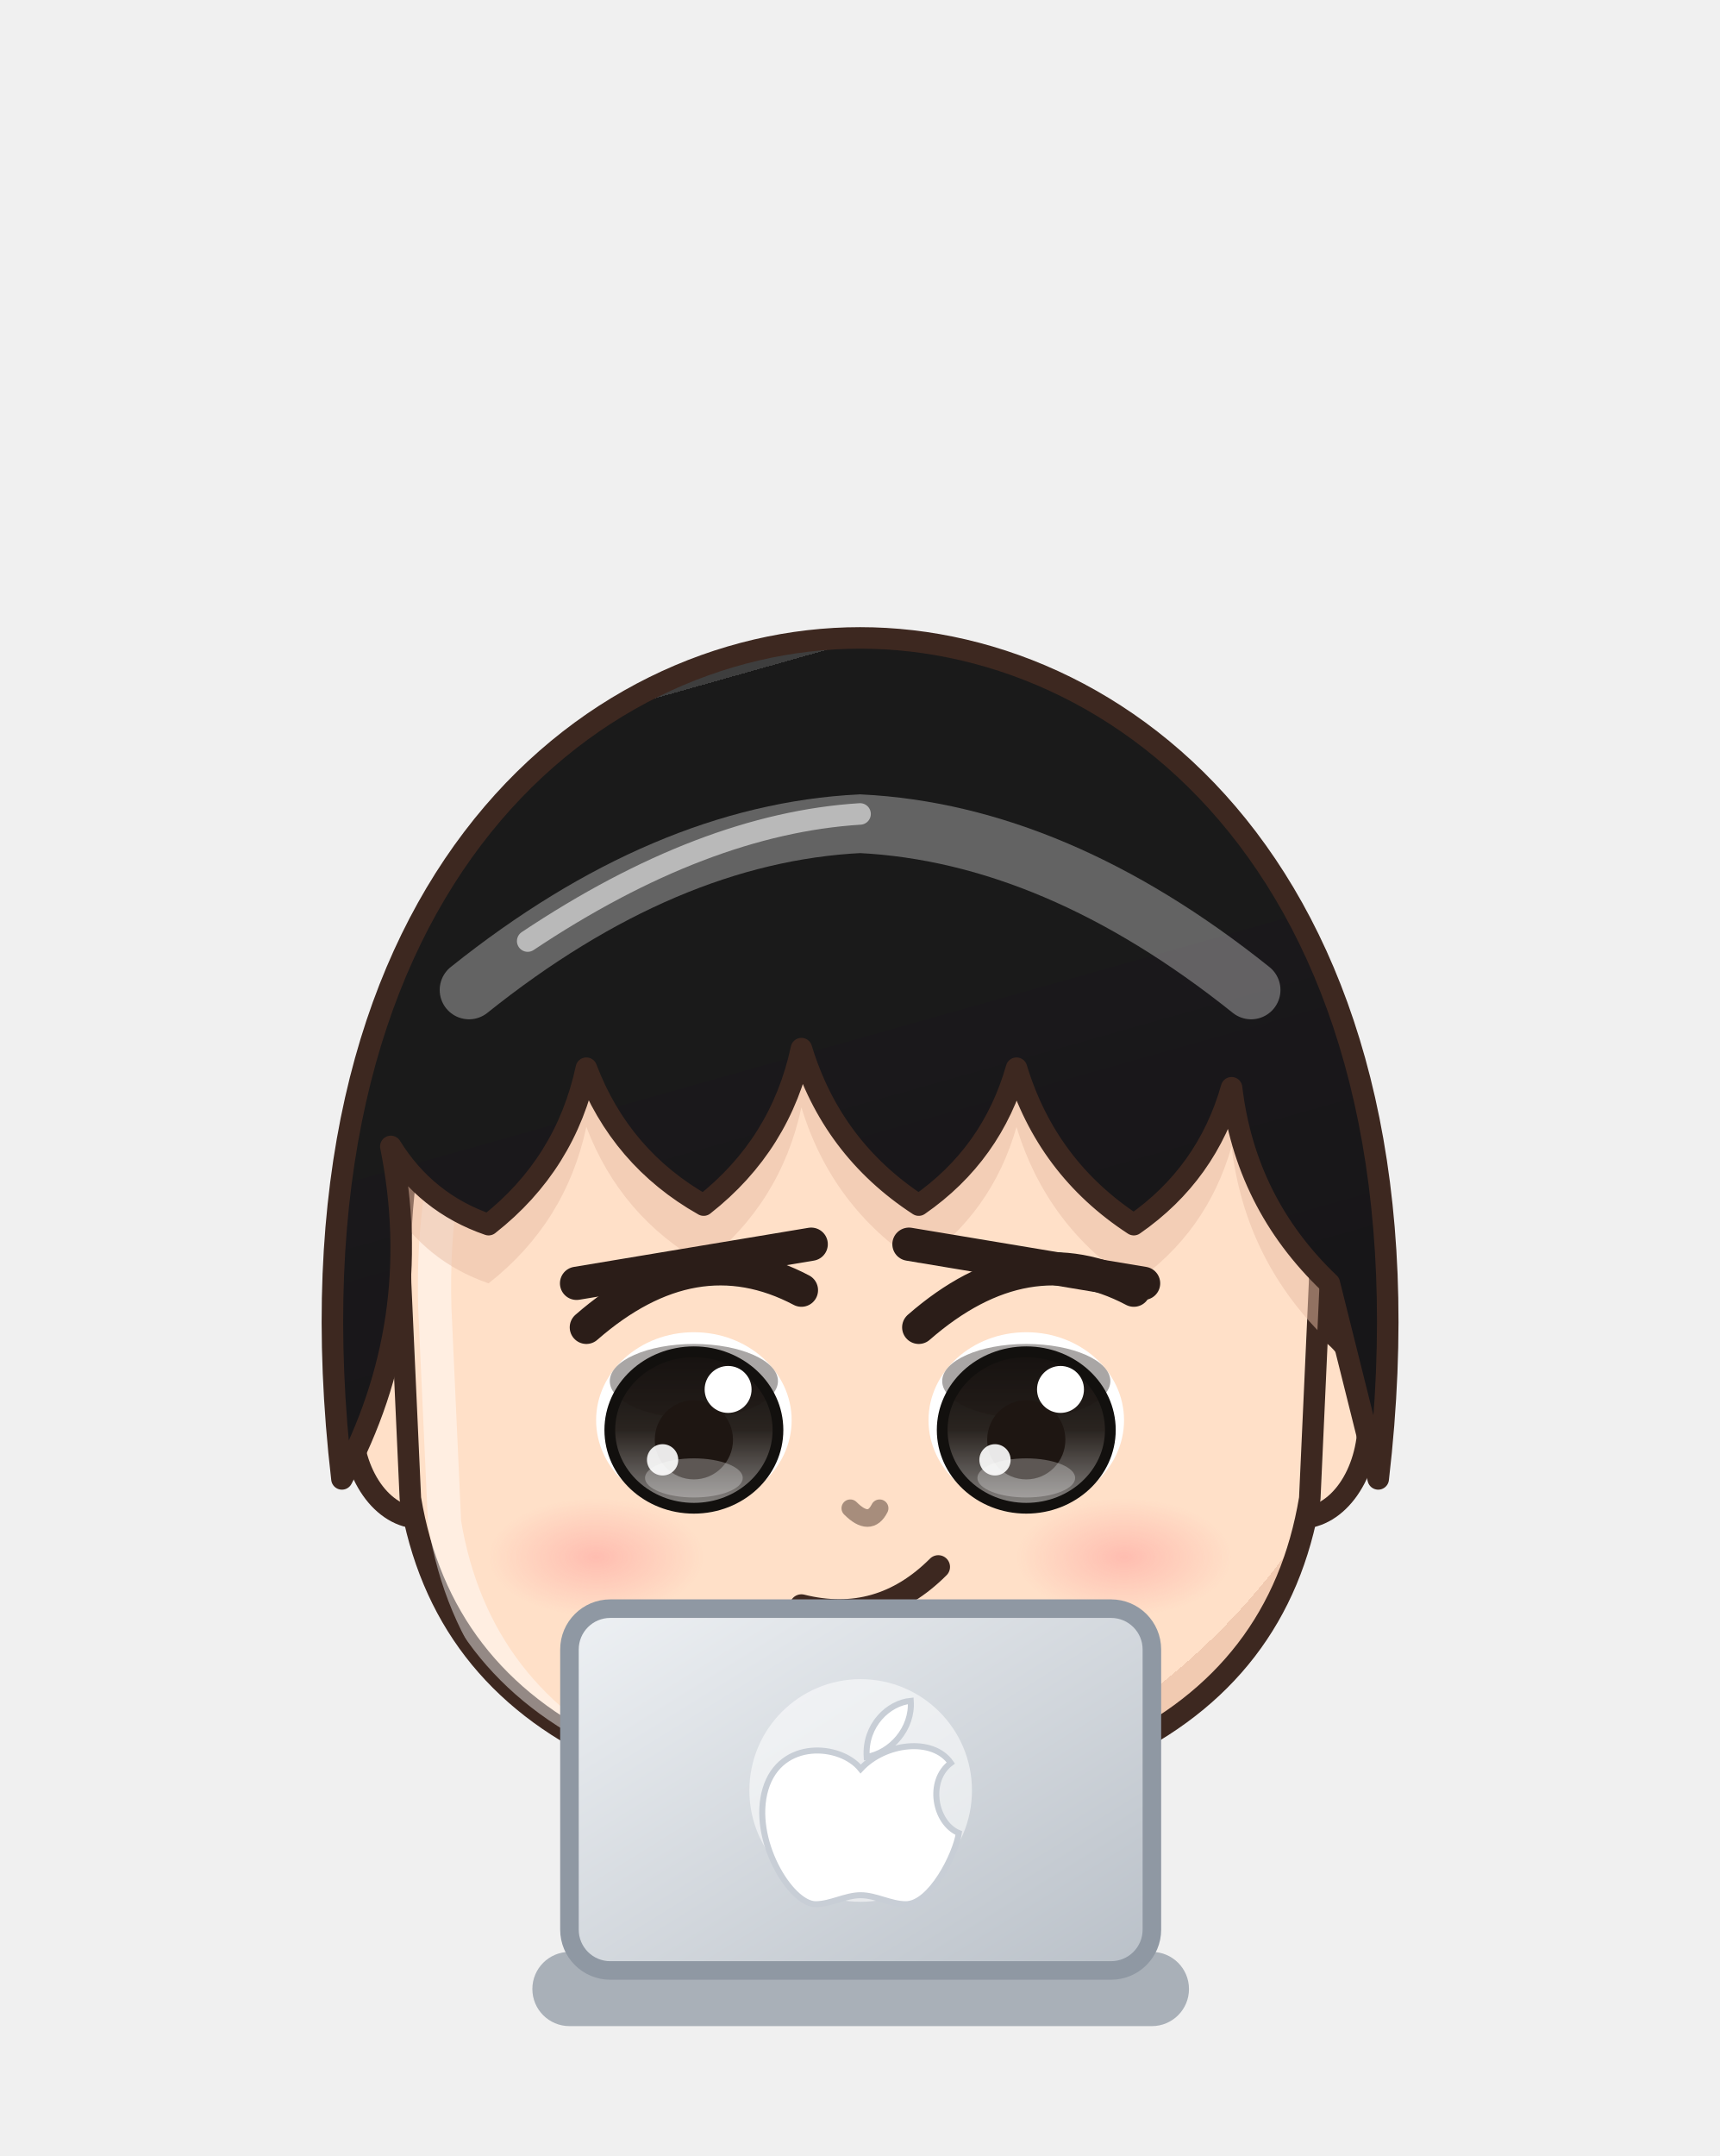
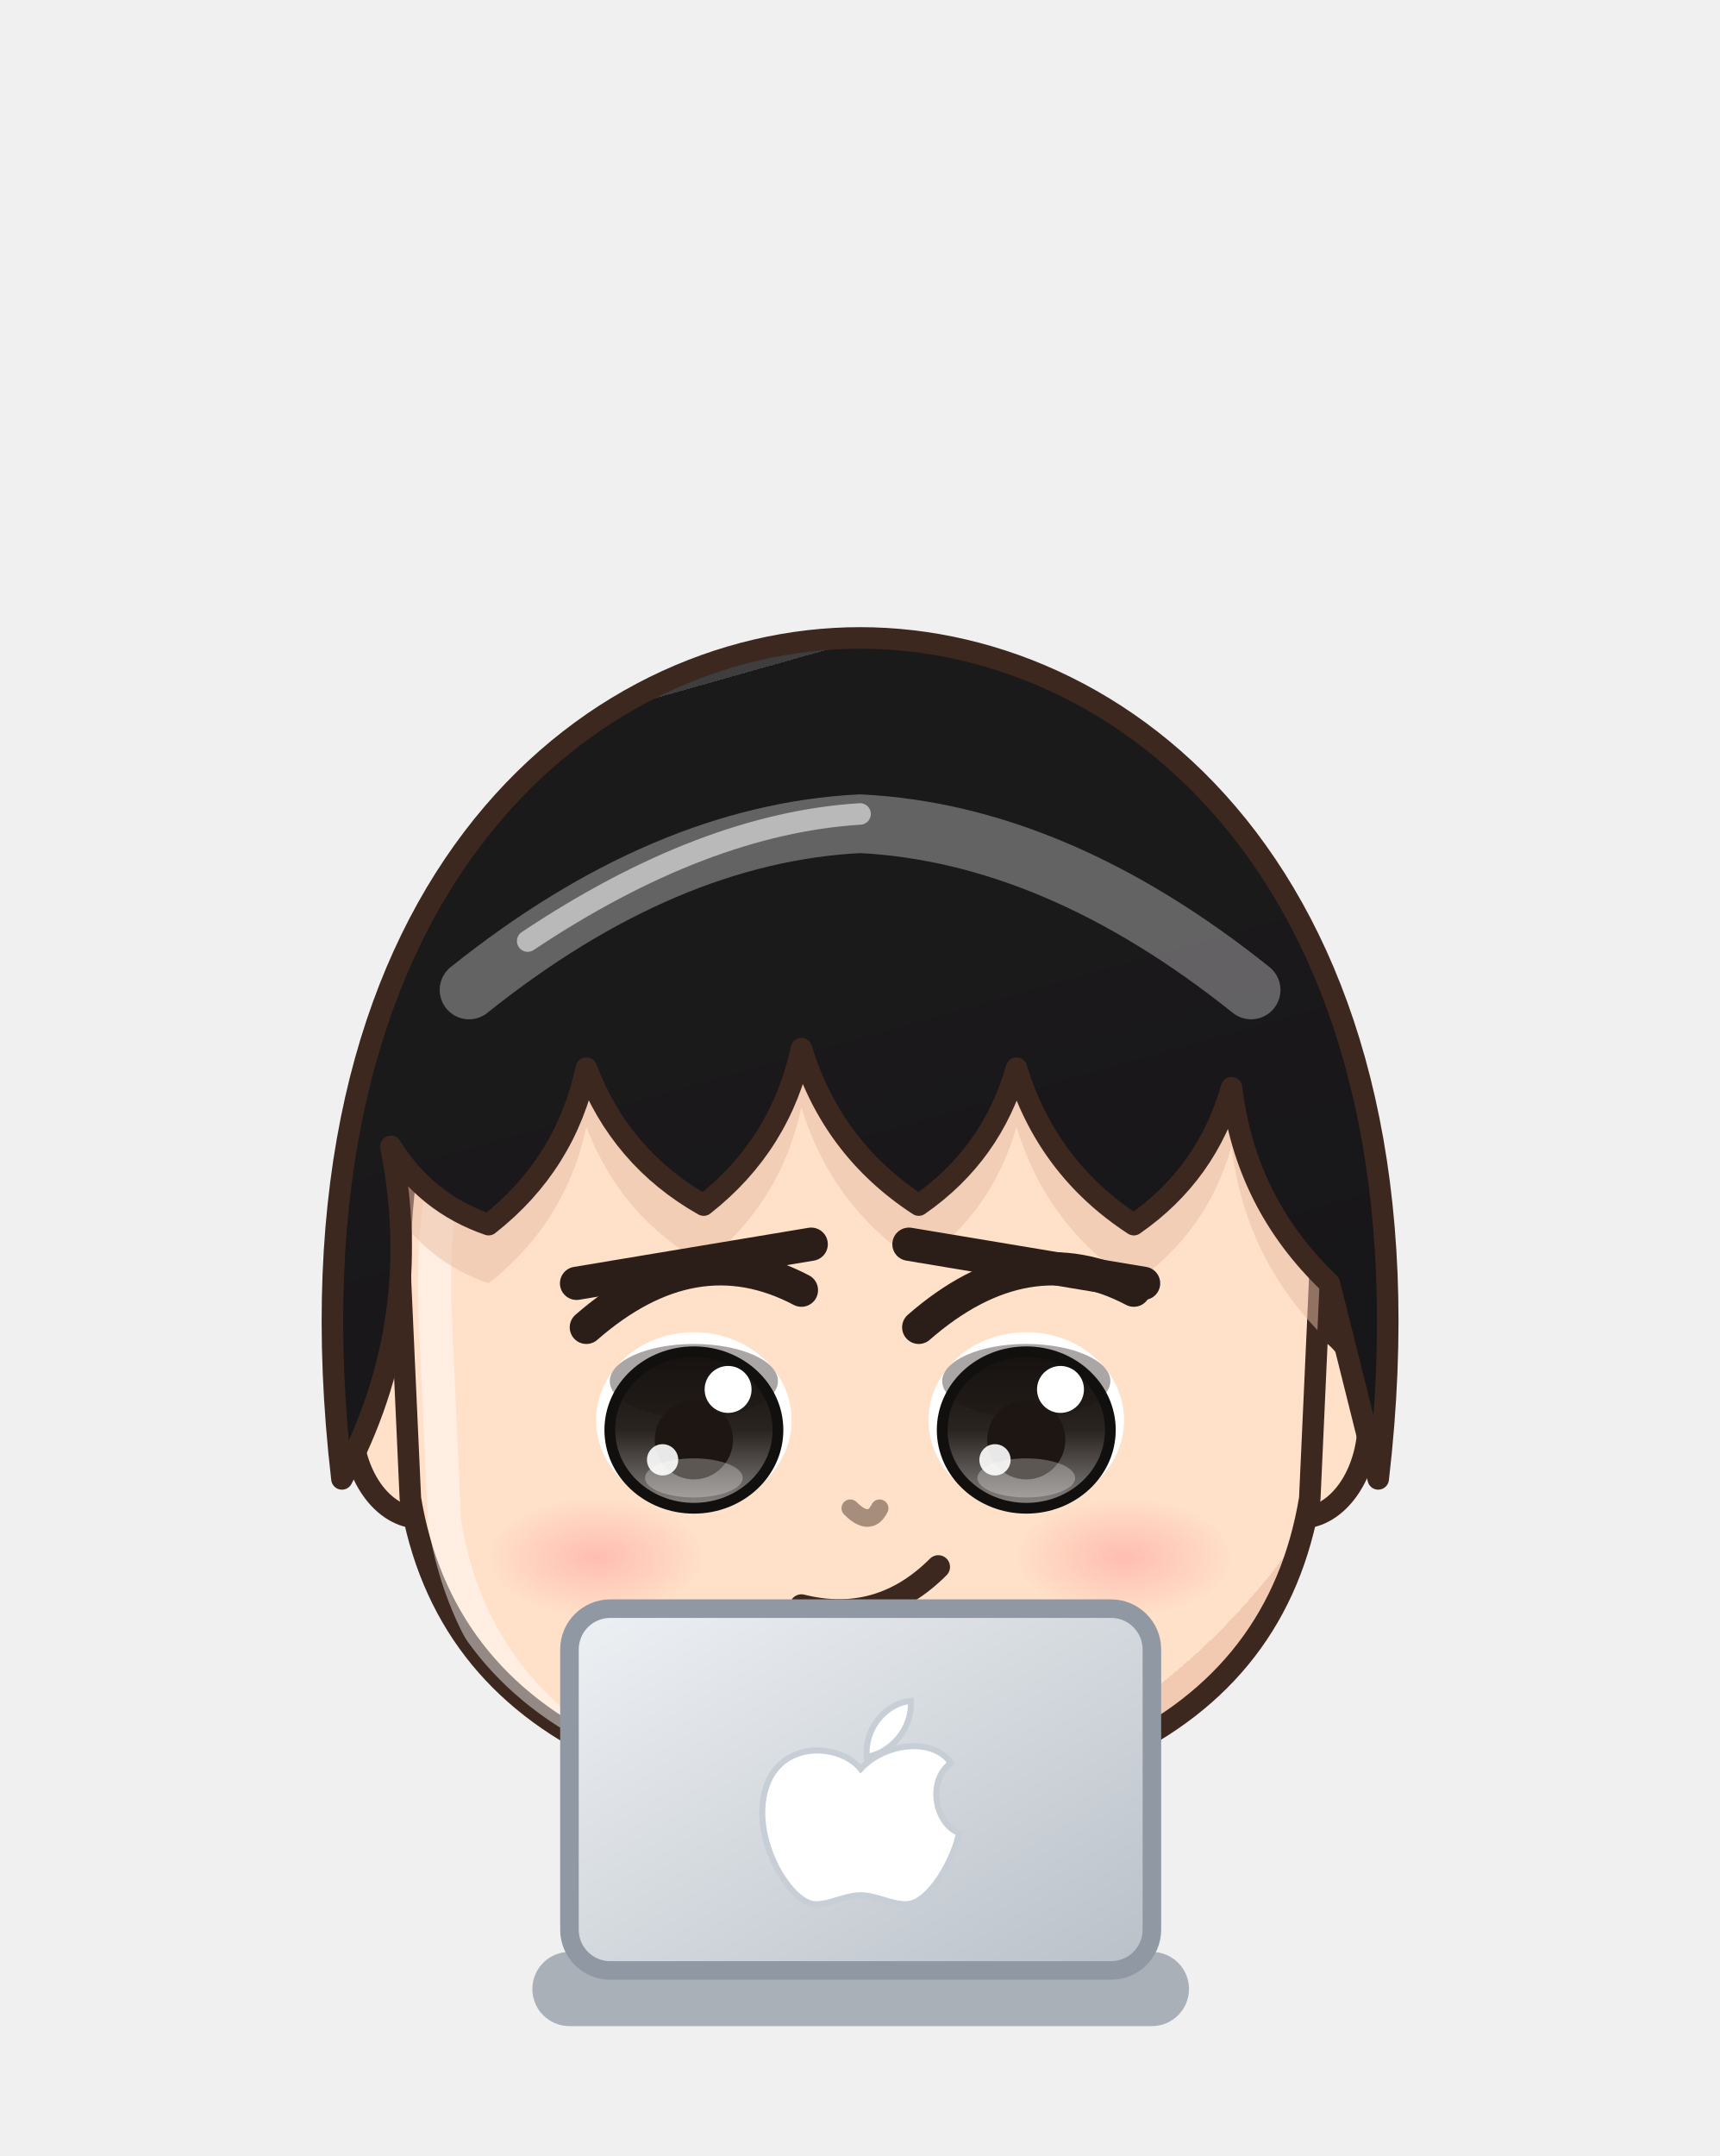
<svg xmlns="http://www.w3.org/2000/svg" viewBox="1590.1 177.8 92.7 116.2" width="92.7" height="116.2">
  <svg x="1590.1" y="177.8" viewBox="-120 -180 240 248.94" width="92.736" height="96.192">
    <defs>
      <linearGradient id="hair234" x1="0" y1="0" x2=".35" y2="1">
        <stop offset="0" stop-color="#3e3e3e" />
        <stop offset=".16" stop-color="#3e3e3e" />
        <stop offset=".16" stop-color="#1a1a1a" />
        <stop offset=".58" stop-color="#1a1a1a" />
        <stop offset=".58" stop-color="#1a181b" />
        <stop offset="1" stop-color="#171618" />
      </linearGradient>
      <radialGradient id="skin234" cx=".4" cy=".32" r=".85">
        <stop offset="0" stop-color="#ffe0c8" />
        <stop offset=".84" stop-color="#ffe0c8" />
        <stop offset=".84" stop-color="#f1cab1" />
        <stop offset="1" stop-color="#f1cab1" />
      </radialGradient>
      <linearGradient id="cloth234" x1="0" y1="0" x2=".45" y2="1">
        <stop offset="0" stop-color="#bc3c4a" />
        <stop offset=".16" stop-color="#bc3c4a" />
        <stop offset=".16" stop-color="#b01828" />
        <stop offset=".6" stop-color="#b01828" />
        <stop offset=".6" stop-color="#951626" />
        <stop offset="1" stop-color="#891422" />
      </linearGradient>
      <linearGradient id="iris234" x1="0" y1="0" x2="0" y2="1">
        <stop offset="0" stop-color="#12100e" />
        <stop offset=".5" stop-color="#2a2420" />
        <stop offset="1" stop-color="#898684" />
      </linearGradient>
      <linearGradient id="gold234" x1="0" y1="0" x2="1" y2="1">
        <stop offset="0" stop-color="#f6d27a" />
        <stop offset=".55" stop-color="#d9a63a" />
        <stop offset="1" stop-color="#a8761e" />
      </linearGradient>
      <linearGradient id="steel234" x1="0" y1="0" x2="1" y2="1">
        <stop offset="0" stop-color="#e4e8ee" />
        <stop offset=".5" stop-color="#9aa3ad" />
        <stop offset="1" stop-color="#5a606a" />
      </linearGradient>
      <linearGradient id="beard234" x1="0" y1="0" x2="0" y2="1">
        <stop offset="0" stop-color="#e6e6ea" />
        <stop offset="1" stop-color="#b8b8c2" />
      </linearGradient>
      <radialGradient id="hawkiris234" cx=".45" cy=".4" r=".7">
        <stop offset="0" stop-color="#ffe27a" />
        <stop offset=".6" stop-color="#e8a52a" />
        <stop offset="1" stop-color="#9a5a12" />
      </radialGradient>
      <linearGradient id="straw234" x1="0" y1="0" x2=".3" y2="1">
        <stop offset="0" stop-color="#ffe7aa" />
        <stop offset=".16" stop-color="#ffe7aa" />
        <stop offset=".16" stop-color="#ffe39a" />
        <stop offset=".58" stop-color="#ffe39a" />
        <stop offset=".58" stop-color="#e9b456" />
        <stop offset="1" stop-color="#d6a54f" />
      </linearGradient>
      <radialGradient id="blush234">
        <stop offset="0" stop-color="#ff7f86" stop-opacity=".9" />
        <stop offset="1" stop-color="#ff7f86" stop-opacity="0" />
      </radialGradient>
      <clipPath id="face234">
        <path d="M -47,-6 C -48,-40 -26,-56 0,-56 C 26,-56 48,-40 47,-6 L 46,16 Q 43,34 26,42 L 12,46 L -12,46 L -26,42 Q -43,34 -46,16 Z" />
      </clipPath>
      <clipPath id="torso234">
        <path d="M -30,50 C -34,68 -28,94 -26,124 L 26,124 C 28,94 34,68 30,50 C 18,40 -18,40 -30,50 Z" />
      </clipPath>
    </defs>
    <ellipse cx="0" cy="208" rx="42" ry="7" fill="#000000" opacity=".16" />
    <g transform="translate(0,67.2) scale(1.364,1.364) translate(0,-44)" />
    <g transform="translate(0,205) scale(1.0,0.76) translate(0,-205)">
      <path d="M -23.5,118 Q -24.5,160.0 -20.5,202 L -5.5,202 Q -1.5,160.0 -2.5,118 Z" fill="#1a1a22" stroke="#3d2820" stroke-width="2.2" stroke-linejoin="round" />
      <path d="M -22,168 Q -24,184.0 -22,200 L -4,200 Q -2,184.0 -4,168 Z" fill="#1a1a22" stroke="#3d2820" stroke-width="2.2" stroke-linejoin="round" />
      <path d="M -18,172 L -18,196" stroke="#ffffff" stroke-width="2" opacity=".18" />
      <ellipse cx="-13" cy="205" rx="14" ry="7" fill="#1f1d26" stroke="#3d2820" stroke-width="2.2" stroke-linejoin="round" />
      <path d="M 2.5,118 Q 1.5,160.0 5.5,202 L 20.5,202 Q 24.5,160.0 23.5,118 Z" fill="#1a1a22" stroke="#3d2820" stroke-width="2.2" stroke-linejoin="round" />
      <path d="M 4,168 Q 2,184.0 4,200 L 22,200 Q 24,184.0 22,168 Z" fill="#1a1a22" stroke="#3d2820" stroke-width="2.2" stroke-linejoin="round" />
      <path d="M 8,172 L 8,196" stroke="#ffffff" stroke-width="2" opacity=".18" />
      <ellipse cx="13" cy="205" rx="14" ry="7" fill="#1f1d26" stroke="#3d2820" stroke-width="2.2" stroke-linejoin="round" />
      <path d="M -30,50 C -34,68 -28,94 -26,124 L 26,124 C 28,94 34,68 30,50 C 18,40 -18,40 -30,50 Z" fill="url(#cloth234)" stroke="#3d2820" stroke-width="2.2" stroke-linejoin="round" />
      <g clip-path="url(#torso234)">
        <path d="M -30,50 C -34,68 -28,94 -26,124 L 26,124 C 28,94 34,68 30,50 C 18,40 -18,40 -30,50 Z" transform="translate(4,3)" fill="none" stroke="#ffffff" stroke-width="5" opacity=".3" />
        <path d="M -30,50 C -34,68 -28,94 -26,124 L 26,124 C 28,94 34,68 30,50 C 18,40 -18,40 -30,50 Z" transform="translate(-6,-2)" fill="none" stroke="#000000" stroke-width="9" opacity=".13" />
      </g>
      <path d="M -12,42 L 0,54 L 12,42" stroke="#1a1a22" stroke-width="5" fill="none" />
      <g clip-path="url(#torso234)">
        <path d="M -24,70 Q -14,62 -8,74 Q -2,86 8,78" stroke="#e6b84a" stroke-width="2" fill="none" />
      </g>
      <ellipse cx="31" cy="88" rx="10" ry="3.2" fill="none" stroke="#e6b84a" stroke-width="2.4" />
      <ellipse cx="31" cy="82" rx="10" ry="3.2" fill="none" stroke="#e6b84a" stroke-width="2.4" />
      <ellipse cx="31" cy="76" rx="10" ry="3.2" fill="none" stroke="#e6b84a" stroke-width="2.4" />
      <path d="M -28,54 L -38,84 L -31,102" stroke="#3d2820" stroke-width="17" fill="none" stroke-linecap="round" stroke-linejoin="round" />
      <path d="M -28,54 L -38,84 L -31,102" stroke="url(#cloth234)" stroke-width="12.6" fill="none" stroke-linecap="round" stroke-linejoin="round" />
      <path d="M -28,54 L -38,84 L -31,102" transform="translate(-2.6,-1)" stroke="#ffffff" stroke-width="2.6" fill="none" stroke-linecap="round" stroke-linejoin="round" opacity=".28" />
      <path d="M 28,54 L 38,84 L 31,102" stroke="#3d2820" stroke-width="17" fill="none" stroke-linecap="round" stroke-linejoin="round" />
      <path d="M 28,54 L 38,84 L 31,102" stroke="url(#cloth234)" stroke-width="12.6" fill="none" stroke-linecap="round" stroke-linejoin="round" />
      <path d="M 28,54 L 38,84 L 31,102" transform="translate(-2.6,-1)" stroke="#ffffff" stroke-width="2.6" fill="none" stroke-linecap="round" stroke-linejoin="round" opacity=".28" />
      <circle cx="-31" cy="102" r="8.5" fill="url(#skin234)" stroke="#3d2820" stroke-width="2.2" />
      <circle cx="31" cy="102" r="8.5" fill="url(#skin234)" stroke="#3d2820" stroke-width="2.2" />
      <path d="M -44,64 L -32,62 L -31,72 L -43,74 Z" fill="#4fb8b0" stroke="#3d2820" stroke-width="1.4" />
      <path d="M -10,34 L 10,34 L 9,46 Q 0,50 -9,46 Z" fill="#f1cab1" />
    </g>
    <g transform="translate(0,67.2) scale(1.364,1.364) translate(0,-44)">
      <ellipse cx="-45" cy="8" rx="7" ry="10" fill="url(#skin234)" stroke="#3d2820" stroke-width="2.2" stroke-linejoin="round" />
      <ellipse cx="45" cy="8" rx="7" ry="10" fill="url(#skin234)" stroke="#3d2820" stroke-width="2.2" stroke-linejoin="round" />
      <path d="M -47,-6 C -48,-40 -26,-56 0,-56 C 26,-56 48,-40 47,-6 L 46,16 Q 43,34 26,42 L 12,46 L -12,46 L -26,42 Q -43,34 -46,16 Z" fill="url(#skin234)" stroke="#3d2820" stroke-width="2.2" stroke-linejoin="round" />
      <g clip-path="url(#face234)">
        <path d="M -47,-6 C -48,-40 -26,-56 0,-56 C 26,-56 48,-40 47,-6 L 46,16 Q 43,34 26,42 L 12,46 L -12,46 L -26,42 Q -43,34 -46,16 Z" transform="translate(3.5,2.5)" fill="none" stroke="#ffffff" stroke-width="3.4" opacity=".45" />
      </g>
      <g clip-path="url(#face234)">
        <path d="M -53,14 C -60,-46 -28,-72 0,-72 C 28,-72 60,-46 53,14 L 48,-6 Q 39.4,-14.2 38,-26 Q 35.5,-17.2 28,-12 Q 19.1,-17.8 16,-28 Q 13.5,-19.2 6,-14 Q -2.9,-19.8 -6,-30 Q -8.1,-20.2 -16,-14 Q -24.5,-18.8 -28,-28 Q -30.1,-18.2 -38,-12 Q -44.4,-14.2 -48,-20 Q -44.4,-2.1 -53,14 Z" transform="translate(0,6)" fill="#e7bca4" opacity=".5" />
      </g>
      <ellipse cx="-17" cy="8" rx="10" ry="9" fill="#ffffff" />
      <ellipse cx="-17" cy="9" rx="8.6" ry="8" fill="url(#iris234)" />
      <ellipse cx="-17" cy="4.0" rx="8.6" ry="3.8" fill="#1e1612" opacity=".38" />
      <ellipse cx="-17" cy="9" rx="8.6" ry="8" fill="none" stroke="#12100e" stroke-width="1.1" />
      <ellipse cx="-17" cy="10" rx="4" ry="4.05" fill="#1e1612" />
      <ellipse cx="-17" cy="13.9" rx="5" ry="2.0" fill="#ffffff" opacity=".28" />
      <circle cx="-13.5" cy="4.85" r="2.4" fill="#ffffff" />
      <circle cx="-20.2" cy="12.05" r="1.6" fill="#ffffff" opacity=".9" />
      <path d="M -28,-1.5 Q -17,-11.1 -6,-5.3" stroke="#2b1d18" stroke-width="3.4" fill="none" stroke-linecap="round" />
      <path d="M -29,-6 L -5,-10" stroke="#2b1d18" stroke-width="3.4" stroke-linecap="round" />
      <ellipse cx="17" cy="8" rx="10" ry="9" fill="#ffffff" />
      <ellipse cx="17" cy="9" rx="8.6" ry="8" fill="url(#iris234)" />
      <ellipse cx="17" cy="4.0" rx="8.6" ry="3.8" fill="#1e1612" opacity=".38" />
      <ellipse cx="17" cy="9" rx="8.6" ry="8" fill="none" stroke="#12100e" stroke-width="1.1" />
      <ellipse cx="17" cy="10" rx="4" ry="4.05" fill="#1e1612" />
      <ellipse cx="17" cy="13.9" rx="5" ry="2.0" fill="#ffffff" opacity=".28" />
      <circle cx="20.5" cy="4.85" r="2.4" fill="#ffffff" />
      <circle cx="13.8" cy="12.05" r="1.6" fill="#ffffff" opacity=".9" />
      <path d="M 6,-1.5 Q 17,-11.1 28,-5.3" stroke="#2b1d18" stroke-width="3.4" fill="none" stroke-linecap="round" />
      <path d="M 5,-10 L 29,-6" stroke="#2b1d18" stroke-width="3.4" stroke-linecap="round" />
      <path d="M -6,27 Q 2,29 8,23" stroke="#3d2820" stroke-width="2.4" fill="none" stroke-linecap="round" />
      <ellipse cx="-27" cy="22" rx="11" ry="6" fill="url(#blush234)" opacity="0.40" />
      <ellipse cx="27" cy="22" rx="11" ry="6" fill="url(#blush234)" opacity="0.40" />
      <path d="M -1,17 Q 1,19 2,17" stroke="#a78d7c" stroke-width="1.8" fill="none" stroke-linecap="round" />
      <path d="M -53,14 C -60,-46 -28,-72 0,-72 C 28,-72 60,-46 53,14 L 48,-6 Q 39.4,-14.2 38,-26 Q 35.5,-17.2 28,-12 Q 19.1,-17.8 16,-28 Q 13.5,-19.2 6,-14 Q -2.9,-19.8 -6,-30 Q -8.1,-20.2 -16,-14 Q -24.5,-18.8 -28,-28 Q -30.1,-18.2 -38,-12 Q -44.4,-14.2 -48,-20 Q -44.4,-2.1 -53,14 Z" fill="url(#hair234)" stroke="#3d2820" stroke-width="2.2" stroke-linejoin="round" />
      <defs>
        <clipPath id="hf234">
          <path d="M -53,14 C -60,-46 -28,-72 0,-72 C 28,-72 60,-46 53,14 L 48,-6 Q 39.4,-14.2 38,-26 Q 35.5,-17.2 28,-12 Q 19.1,-17.8 16,-28 Q 13.5,-19.2 6,-14 Q -2.9,-19.8 -6,-30 Q -8.1,-20.2 -16,-14 Q -24.5,-18.8 -28,-28 Q -30.1,-18.2 -38,-12 Q -44.4,-14.2 -48,-20 Q -44.4,-2.1 -53,14 Z" />
        </clipPath>
      </defs>
      <g clip-path="url(#hf234)">
        <path d="M -40,-36 Q -20,-52 0,-53 Q 20,-52 40,-36" stroke="#ffffff" stroke-width="6" fill="none" stroke-linecap="round" opacity=".32" />
        <path d="M -34,-41 Q -16,-53 0,-54" stroke="#ffffff" stroke-width="2.2" fill="none" stroke-linecap="round" opacity=".55" />
      </g>
    </g>
    <g transform="translate(0,205) scale(1.0,0.76) translate(0,-205)" />
  </svg>
  <circle cx="1624.5" cy="280.0" r="3.3" fill="#ffe0c8" stroke="#3d2820" stroke-width="1.1" />
  <circle cx="1648.5" cy="280.0" r="3.3" fill="#ffe0c8" stroke="#3d2820" stroke-width="1.1" />
  <defs>
    <linearGradient id="lp235" x1="0" y1="0" x2="1" y2="1">
      <stop offset="0" stop-color="#eef1f4" />
      <stop offset="1" stop-color="#b9c0c8" />
    </linearGradient>
  </defs>
  <rect x="1618.8" y="283.0" width="35.4" height="4" rx="2" fill="#a9b0b8" />
  <rect x="1620.8" y="264.5" width="31.4" height="19.5" rx="2.2" fill="url(#lp235)" stroke="#8f98a3" stroke-width="1" />
-   <ellipse cx="1636.5" cy="274.3" rx="6.0" ry="6.0" fill="#ffffff" opacity=".55" />
  <path d="M 0,-4 C -2,-6.5 -8,-7 -9.5,-2 C -11,3 -7,9.5 -4.5,9.5 C -3,9.5 -1.5,8.6 0,8.6 C 1.5,8.6 3,9.5 4.5,9.5 C 7,9.5 9.5,4.5 9.8,2.4 C 7.4,1.4 6.6,-2.8 9,-4.6 C 7.2,-7.2 2.4,-6.6 0,-4 Z M 0.6,-5.2 C 0.4,-8.4 2.8,-10.6 5,-10.8 C 5.2,-8 3,-5.6 0.6,-5.2 Z" transform="translate(1636.5,275.3) scale(0.54)" fill="#ffffff" stroke="#c8ced6" stroke-width=".6" />
</svg>
